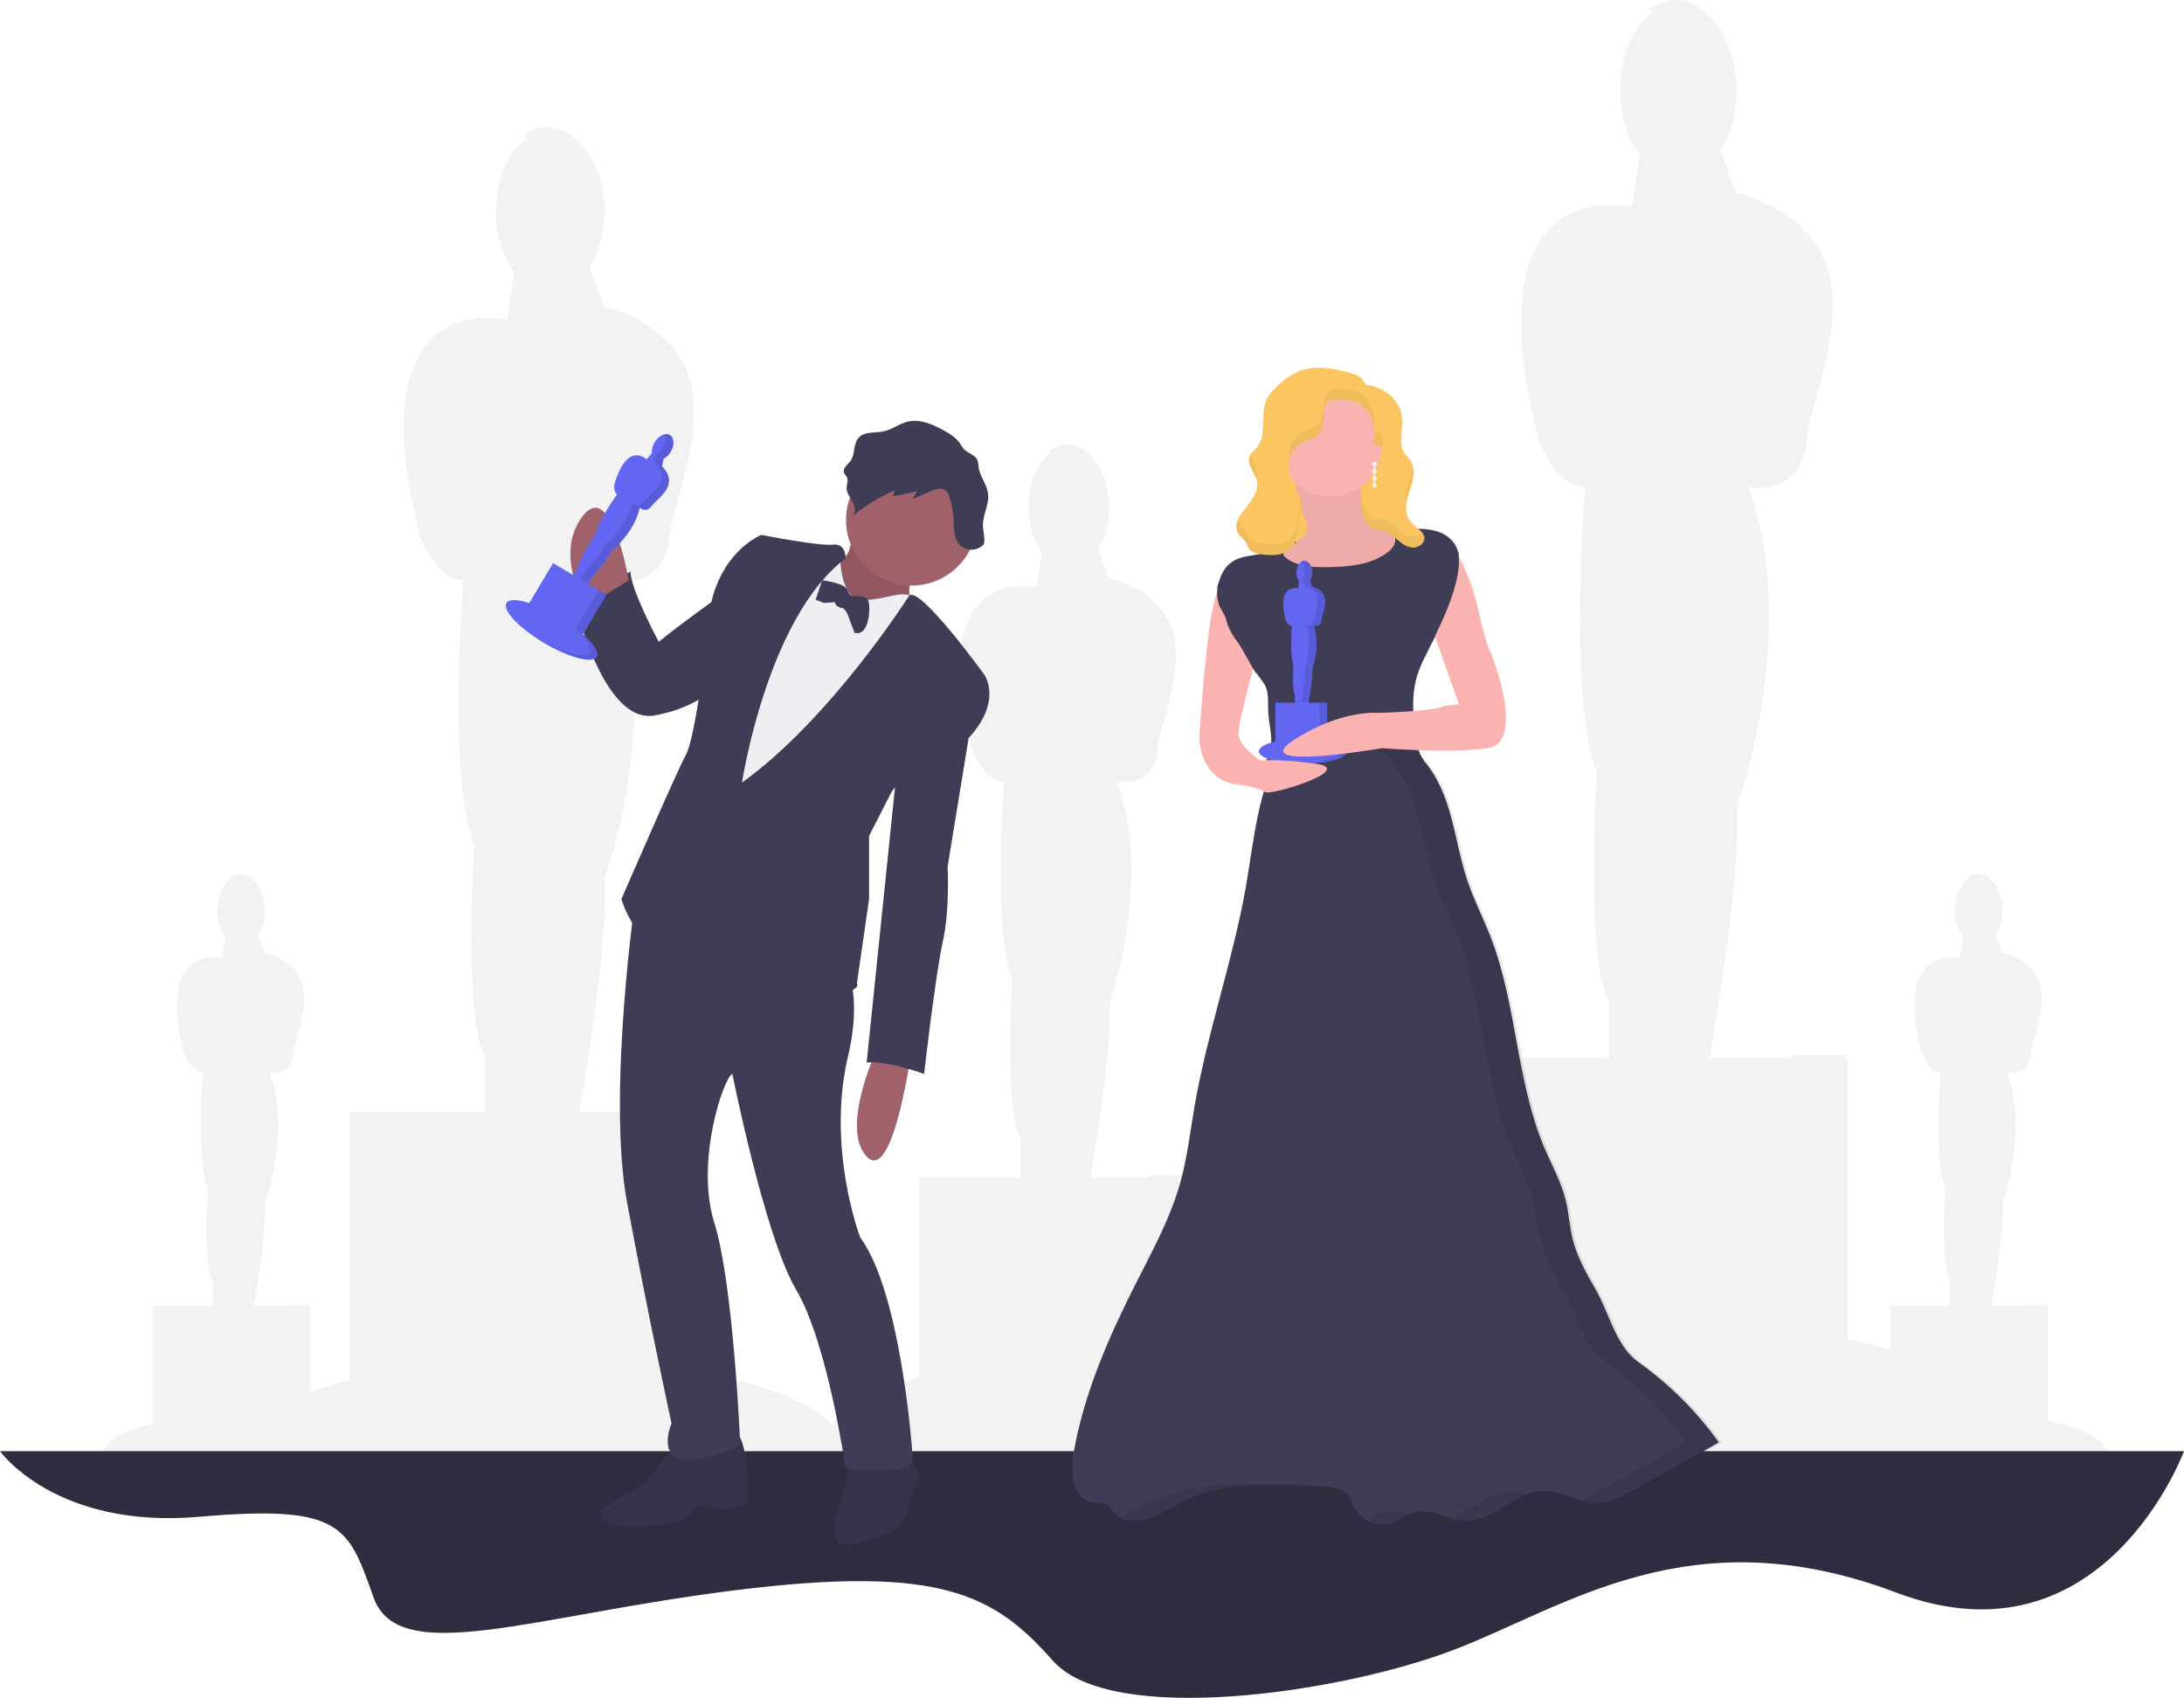
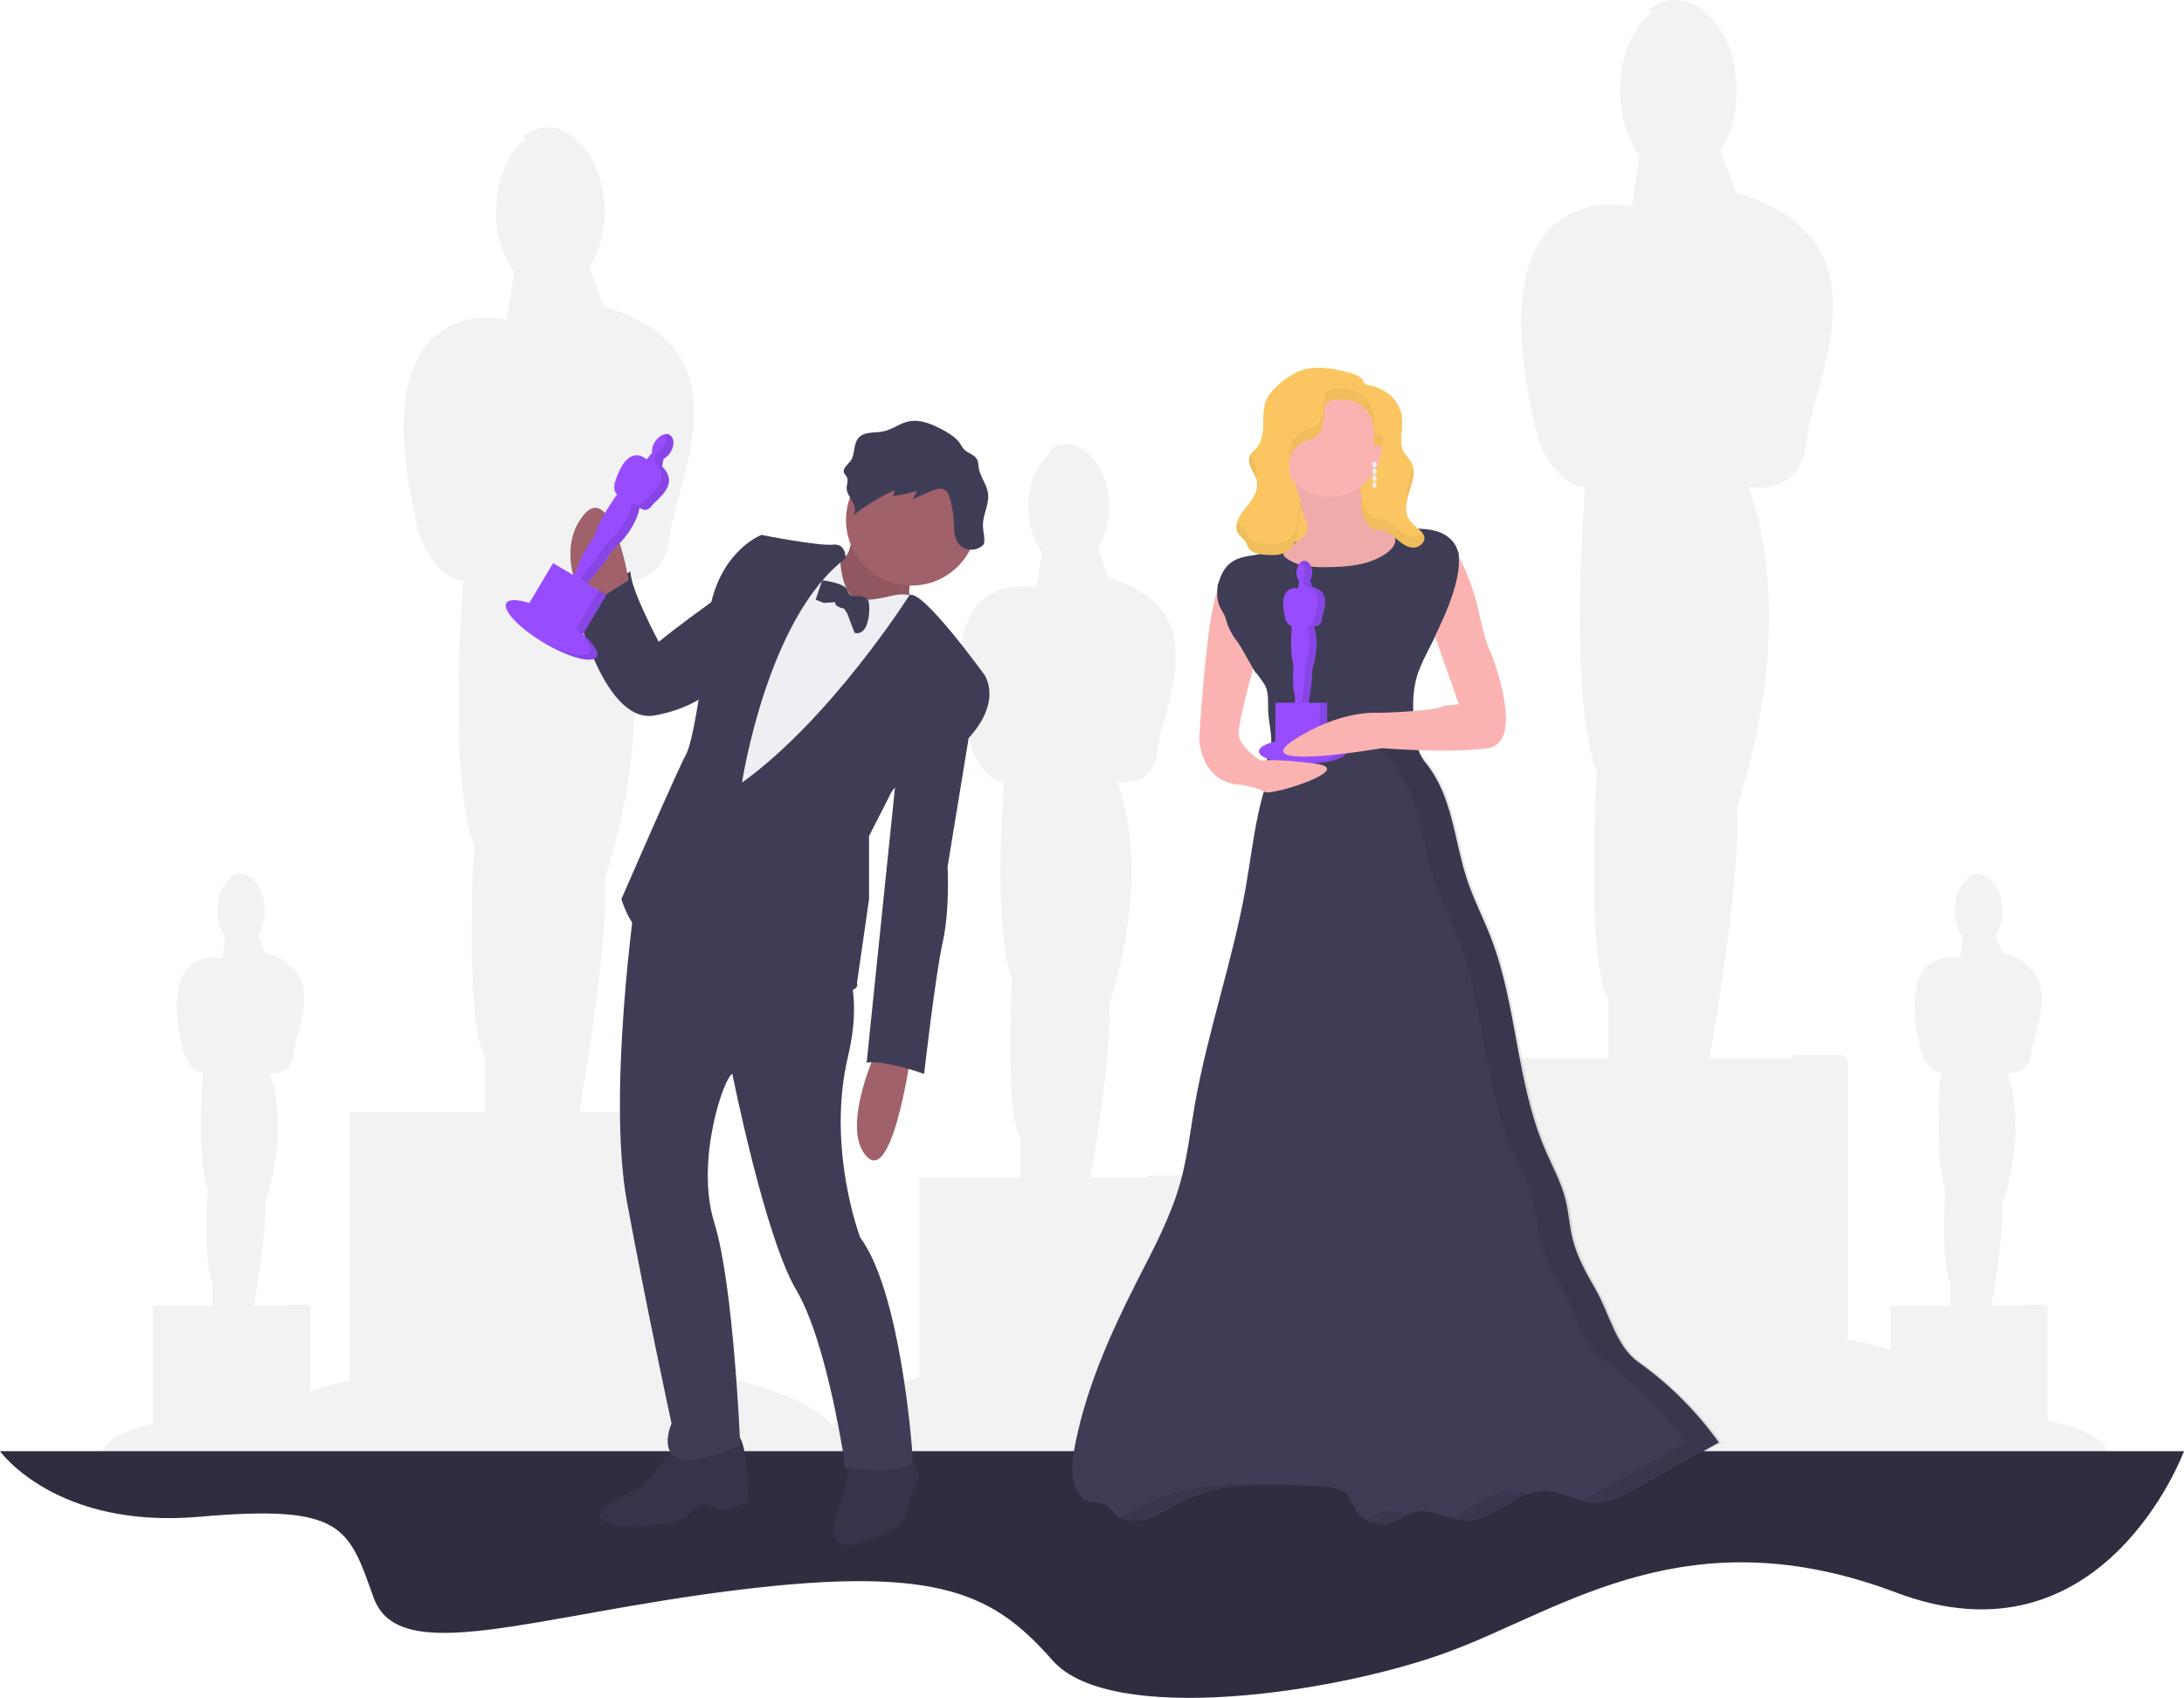
<svg xmlns="http://www.w3.org/2000/svg" data-name="Layer 1" width="1081" height="840.51" viewBox="0 0 1081 840.51">
  <path d="M1039.16,719.07C1029,708.26,1005.49,699,974,692.87V553.55h-1.44v-1.44h-26v1.44H905.71c3.66-21.08,15.87-94.58,13.41-124.1,0,0,31.74-86.57,5.77-158.72,0,0,26,5.77,28.86-23.09,2.33-23.3,29.08-74.78-1.64-104.4-7.21-7.56-17.93-13.81-33.41-18l-7.51-21c4.9-7.75,7.93-18.21,7.93-29.74,0-15.53-5.46-29.14-13.64-36.78-4.71-5-10.46-8-16.67-8a21.38,21.38,0,0,0-13,4.66c.54.41,1.06.85,1.58,1.31-9.49,7.09-16,21.78-16,38.76,0,12.85,3.75,24.36,9.68,32.29l-3.91,25.43S786.36,112,821,247.64c0,0,8.66,23.09,23.09,23.09,0,0-8.66,103.89,5.77,141.41,0,0-5.77,92.35,5.78,112.55v28.86H783.48v142.9c-36.94,8.46-60.61,21.45-60.61,36,0,25.51,72.36,46.18,161.62,46.18S1046.1,758,1046.1,732.48C1046.1,727.82,1043.66,723.32,1039.16,719.07Z" transform="translate(-59.5 -29.75)" fill="#f2f2f2" />
  <path d="M470.42,734.21c-9.43-10.06-31.33-18.67-60.68-24.38V580.18H408.4v-1.34H384.23v1.34h-38c3.41-19.61,14.77-88,12.48-115.48,0,0,29.54-80.57,5.37-147.71,0,0,24.17,5.37,26.86-21.48,2.17-21.68,27.06-69.59-1.53-97.15-6.71-7-16.68-12.85-31.08-16.73l-7-19.58c4.57-7.22,7.38-16.94,7.38-27.68,0-14.45-5.07-27.11-12.69-34.22-4.38-4.66-9.73-7.4-15.51-7.4a19.86,19.86,0,0,0-12.08,4.34c.5.38,1,.79,1.47,1.21-8.83,6.6-14.9,20.27-14.9,36.07,0,12,3.5,22.67,9,30l-3.64,23.66s-75.19-18.8-43,107.43c0,0,8.06,21.48,21.49,21.48,0,0-8.06,96.68,5.37,131.6,0,0-5.37,85.94,5.37,104.74v26.85H232.49v133c-34.37,7.87-56.4,20-56.4,33.53,0,23.73,67.34,43,150.4,43s150.39-19.24,150.39-43C476.88,742.35,474.61,738.16,470.42,734.21Z" transform="translate(-59.5 -29.75)" fill="#f2f2f2" />
  <path d="M691.69,727.44c-7-7.5-23.34-13.91-45.2-18.16V612.72h-1v-1h-18v1h-28.3c2.54-14.61,11-65.56,9.3-86,0,0,22-60,4-110,0,0,18,4,20-16,1.62-16.15,20.16-51.83-1.14-72.36-5-5.24-12.42-9.57-23.15-12.46L603,301.29a39,39,0,0,0,5.5-20.62c0-10.76-3.78-20.19-9.46-25.49-3.26-3.47-7.24-5.51-11.54-5.51a14.8,14.8,0,0,0-9,3.24c.38.28.74.58,1.1.9-6.58,4.91-11.1,15.09-11.1,26.86,0,8.91,2.61,16.89,6.72,22.38l-2.72,17.63s-56-14-32,80c0,0,6,16,16,16,0,0-6,72,4,98,0,0-4,64,4,78v20h-50v99c-25.6,5.86-42,14.87-42,25,0,17.68,50.15,32,112,32s112-14.33,112-32C696.5,733.5,694.81,730.38,691.69,727.44Z" transform="translate(-59.5 -29.75)" fill="#f2f2f2" />
  <path d="M1099.66,743.82c-4.14-4.42-13.75-8.2-26.63-10.71v-56.9h-.59v-.59h-10.61v.59h-16.68c1.5-8.61,6.49-38.64,5.48-50.69,0,0,13-35.37,2.36-64.84,0,0,10.61,2.36,11.79-9.43,1-9.51,11.88-30.54-.67-42.64-2.95-3.09-7.33-5.64-13.65-7.34l-3.07-8.6a22.9,22.9,0,0,0,3.24-12.15c0-6.34-2.23-11.9-5.57-15a9.35,9.35,0,0,0-6.81-3.25,8.74,8.74,0,0,0-5.3,1.91,7.81,7.81,0,0,1,.64.53c-3.87,2.89-6.53,8.89-6.53,15.83a22.28,22.28,0,0,0,4,13.19l-1.6,10.39s-33-8.25-18.86,47.15c0,0,3.54,9.43,9.43,9.43,0,0-3.53,42.44,2.36,57.76,0,0-2.36,37.73,2.36,46v11.79H995.23v58.37c-15.09,3.45-24.76,8.76-24.76,14.71,0,10.42,29.56,18.87,66,18.87s66-8.45,66-18.87C1102.5,747.39,1101.5,745.55,1099.66,743.82Z" transform="translate(-59.5 -29.75)" fill="#f2f2f2" />
  <path d="M239.66,743.82c-4.14-4.42-13.75-8.2-26.63-10.71v-56.9h-.59v-.59H201.83v.59H185.15c1.5-8.61,6.49-38.64,5.48-50.69,0,0,13-35.37,2.36-64.84,0,0,10.61,2.36,11.79-9.43.95-9.51,11.88-30.54-.67-42.64-3-3.09-7.33-5.64-13.65-7.34l-3.07-8.6a22.9,22.9,0,0,0,3.24-12.15c0-6.34-2.23-11.9-5.57-15a9.35,9.35,0,0,0-6.81-3.25,8.74,8.74,0,0,0-5.3,1.91,7.81,7.81,0,0,1,.64.53c-3.87,2.89-6.53,8.89-6.53,15.83A22.28,22.28,0,0,0,171,493.71l-1.6,10.39s-33-8.25-18.86,47.15c0,0,3.54,9.43,9.43,9.43,0,0-3.53,42.44,2.36,57.76,0,0-2.36,37.73,2.36,46v11.79H135.23v58.37c-15.09,3.45-24.76,8.76-24.76,14.71,0,10.42,29.56,18.87,66,18.87s66-8.45,66-18.87C242.5,747.39,241.5,745.55,239.66,743.82Z" transform="translate(-59.5 -29.75)" fill="#f2f2f2" />
  <path d="M59.5,748.13h1081s-40,108.72-142.47,70-163.71,7.5-219.95,28.74-168.71,37.5-197.45,5-55-47.49-156.21-35-167.47,38.74-180,3.75-15-46.24-86.23-40S59.5,748.13,59.5,748.13Z" transform="translate(-59.5 -29.75)" fill="#2f2e41" />
  <path d="M694.24,399.7c-12.14,20.64-14,45.48-18.09,69.06-6.42,36.54-19,71.78-25.34,108.34-2.21,12.79-3.64,25.76-7.15,38.25-4.82,17.16-13.42,33-21.49,48.85-13.74,27.08-26.21,55.24-31.34,85.17-1.6,9.33-.35,22,8.89,24,2.64.59,5.61.12,7.86,1.62,1.32.87,2.16,2.28,3.22,3.45,4.06,4.48,11.05,5,16.85,3.37s10.86-5.21,16.24-8c21.36-11,46.68-9.69,70.64-8.13,4.41.28,9.36.83,12.15,4.27,1.41,1.75,2,4,3.05,6,3.72,7.25,13.54,10.62,20.92,7.18,2.76-1.29,5.13-3.36,8-4.42,8.77-3.27,18,3.82,27.39,3.87,13.5.06,23.66-14.24,37.15-14.73,9.2-.33,17.61,5.94,26.81,6,6.9,0,13.26-3.48,19.26-6.87l41-23.16a170.64,170.64,0,0,0-39.73-39.68c-11.29-8-14.34-24-21.23-36-4.55-7.94-9.15-16-11.37-24.87-1.6-6.4-1.92-13.06-3.5-19.47-2.19-8.84-6.7-16.89-10.28-25.26-14.2-33.16-13.72-71-26.73-104.65-3.66-9.48-8.37-18.55-11.62-28.18-4.28-12.68-5.95-26.12-10.27-38.78s-12-25.09-24.25-30.54a48.75,48.75,0,0,0-16.72-3.63C720.25,391.84,707.52,394.3,694.24,399.7Z" transform="translate(-59.5 -29.75)" fill="#3f3d56" />
  <rect x="631.06" y="201.78" width="57.04" height="76.06" fill="#fbc661" />
  <path d="M746.06,290.53c-2.9-.45-5.86,0-8.79,0-7.21-.09-9.26,8.62-16.45,9.33-8.77.86-20.93-4.69-28.26.21a28.39,28.39,0,0,1-4.24,2.44c-6,2.64-13.33,1.66-18.82,5.25S662,318.44,662,325a17.38,17.38,0,0,0,1,6.91c.77,1.87,2.05,3.49,2.82,5.36.54,1.32.82,2.73,1.27,4.09a33.48,33.48,0,0,0,5,8.64l12.7,17.67c3.33,4.64,2,10.38,2.54,16.07.4,4.37,1.42,8.69,1.41,13.07s-1.21,9-4.48,12q11.28-.69,22.49-2.07c6.16-.76,12.3-1.67,18.49-2.11,13-.92,26.06.27,39,1.46-2.14-2.66-3.11-6.37-3.64-9.74-1.76-11.18-2.87-22.89.81-33.59a79.28,79.28,0,0,1,4.15-9.34l3.95-7.95c5.59-11.24,10.81-22.76,12-35.26a19,19,0,0,0-1.11-9.5c-1.73-3.87-5.47-6.59-9.5-7.91a33.39,33.39,0,0,0-12.6-1.1C754.36,291.89,750,291.13,746.06,290.53Z" transform="translate(-59.5 -29.75)" fill="#3f3d56" />
  <path d="M705,285.27c.91,2.38,2,4.93,1.29,7.39-1.32,4.88-8.06,5.87-11,10a2.13,2.13,0,0,0-.45,2.11,2.32,2.32,0,0,0,.54.63c5.49,4.78,13.43,5.19,20.71,5.11,10.61-.1,21.94-1,30.35-7.43,2.35-1.8,4.56-4.8,3.36-7.51-.93-2.07-3.38-2.85-5.41-3.87-4.55-2.29-7.81-6.65-9.61-11.42s-2.26-9.92-2.34-15a4.25,4.25,0,0,0-.54-2.5c-.7-1-2-1.15-3.23-1.23a96.57,96.57,0,0,0-20.53.82c-1.92.28-5.58.54-6.93,2.11s-.57,3.43-.31,5.14A76.79,76.79,0,0,0,705,285.27Z" transform="translate(-59.5 -29.75)" fill="#fbb3b2" />
  <path d="M705,285.27c.91,2.38,2,4.93,1.29,7.39-1.32,4.88-8.06,5.87-11,10a2.13,2.13,0,0,0-.45,2.11,2.32,2.32,0,0,0,.54.63c5.49,4.78,13.43,5.19,20.71,5.11,10.61-.1,21.94-1,30.35-7.43,2.35-1.8,4.56-4.8,3.36-7.51-.93-2.07-3.38-2.85-5.41-3.87-4.55-2.29-7.81-6.65-9.61-11.42s-2.26-9.92-2.34-15a4.25,4.25,0,0,0-.54-2.5c-.7-1-2-1.15-3.23-1.23a96.57,96.57,0,0,0-20.53.82c-1.92.28-5.58.54-6.93,2.11s-.57,3.43-.31,5.14A76.79,76.79,0,0,0,705,285.27Z" transform="translate(-59.5 -29.75)" opacity="0.05" />
  <circle cx="658.41" cy="220.21" r="25.61" fill="#fbb3b2" />
  <path d="M742.33,778.75a35.36,35.36,0,0,0-5.79,3.22,16.45,16.45,0,0,0,15.28,1.2c1.94-.91,3.68-2.2,5.54-3.25C752.24,778.32,747.21,776.93,742.33,778.75Z" transform="translate(-59.5 -29.75)" opacity="0.1" />
  <path d="M627.59,773.86c-4.33,2.22-8.46,4.93-12.93,6.78,4.06,2.42,9.49,2.53,14.16,1.18,5.8-1.69,10.86-5.21,16.23-8,11.72-6,24.64-8.35,37.86-9C663.75,764.18,644.44,765.2,627.59,773.86Z" transform="translate(-59.5 -29.75)" opacity="0.1" />
  <path d="M871.68,704.13c-11.29-8-14.33-24-21.23-36-4.55-7.94-9.15-16-11.37-24.87-1.6-6.4-1.92-13.06-3.5-19.47-2.18-8.84-6.69-16.89-10.27-25.26-14.2-33.16-13.73-71-26.73-104.65-3.67-9.48-8.38-18.55-11.63-28.18-4.27-12.68-6-26.12-10.27-38.78s-12-25.09-24.25-30.54c-5.23-2.34-11-3.25-16.72-3.63a87,87,0,0,0-14.48.25A44.88,44.88,0,0,1,735,396.4c12.22,5.45,19.93,17.88,24.25,30.54s6,26.1,10.27,38.78c3.25,9.63,8,18.7,11.62,28.18,13,33.65,12.53,71.49,26.73,104.65,3.59,8.37,8.1,16.42,10.28,25.26,1.58,6.41,1.9,13.07,3.5,19.47,2.22,8.87,6.82,16.93,11.37,24.87,6.89,12,9.94,27.94,21.23,36A170.64,170.64,0,0,1,894,743.81l-41,23.16a70.8,70.8,0,0,1-10.75,5.26,30.3,30.3,0,0,0,9,1.61c6.89,0,13.25-3.48,19.25-6.87l41-23.16A170.45,170.45,0,0,0,871.68,704.13Z" transform="translate(-59.5 -29.75)" opacity="0.1" />
  <path d="M806.87,767.89c-10.57.38-19.1,9.25-28.8,13a32.66,32.66,0,0,0,9.11,1.69c10.86,0,19.56-9.19,29.57-13.06A29.38,29.38,0,0,0,806.87,767.89Z" transform="translate(-59.5 -29.75)" opacity="0.1" />
-   <path d="M716.36,396.51V377.62h-9.17c.49-2.83,2.13-12.72,1.8-16.69,0,0,4.27-11.64.78-21.34a3.14,3.14,0,0,0,3.88-3.1c.38-3.88,5.82-13.58-4.66-16.3l-1.07-3a7.52,7.52,0,0,0,1.07-4c0-3.21-1.74-5.82-3.88-5.82s-3.88,2.61-3.88,5.82a7.34,7.34,0,0,0,1.3,4.35L702,321s-10.86-2.72-6.2,15.52c0,0,1.16,3.1,3.1,3.1,0,0-1.16,14,.78,19,0,0-.78,12.41.77,15.13v3.88h-9.7v19.21c-5,1.14-8.15,2.89-8.15,4.85,0,3.43,9.73,6.21,21.73,6.21s21.73-2.78,21.73-6.21C726.06,399.52,722.21,397.62,716.36,396.51Z" transform="translate(-59.5 -29.75)" fill="#6366f1" />
+   <path d="M716.36,396.51V377.62h-9.17c.49-2.83,2.13-12.72,1.8-16.69,0,0,4.27-11.64.78-21.34a3.14,3.14,0,0,0,3.88-3.1c.38-3.88,5.82-13.58-4.66-16.3l-1.07-3a7.52,7.52,0,0,0,1.07-4c0-3.21-1.74-5.82-3.88-5.82s-3.88,2.61-3.88,5.82a7.34,7.34,0,0,0,1.3,4.35L702,321s-10.86-2.72-6.2,15.52c0,0,1.16,3.1,3.1,3.1,0,0-1.16,14,.78,19,0,0-.78,12.41.77,15.13v3.88h-9.7v19.21c-5,1.14-8.15,2.89-8.15,4.85,0,3.43,9.73,6.21,21.73,6.21s21.73-2.78,21.73-6.21C726.06,399.52,722.21,397.62,716.36,396.51Z" transform="translate(-59.5 -29.75)" fill="#974dff" />
  <path d="M705.3,313a7.55,7.55,0,0,1-1.06,4l1.06,3c10.48,2.71,5.05,12.41,4.66,16.29a3.15,3.15,0,0,1-3.88,3.11c3.49,9.7-.78,21.34-.78,21.34.33,4-1.31,13.85-1.8,16.69H707c.49-2.84,2.14-12.72,1.81-16.69,0,0,4.26-11.64.77-21.34a3.15,3.15,0,0,0,3.88-3.11c.39-3.88,5.82-13.58-4.65-16.29l-1.07-3a7.55,7.55,0,0,0,1.07-4c0-3.21-1.74-5.82-3.88-5.82a2.87,2.87,0,0,0-1.75.63A6.57,6.57,0,0,1,705.3,313Z" transform="translate(-59.5 -29.75)" opacity="0.1" />
  <path d="M716.17,396.31V377.43h-3.49v18.88c5.84,1.12,9.7,3,9.7,5.17,0,3.27-8.8,5.94-20,6.19l1.75,0c12,0,21.73-2.78,21.73-6.21C725.87,399.33,722,397.43,716.17,396.31Z" transform="translate(-59.5 -29.75)" opacity="0.1" />
  <path d="M726.54,214c-8-2-16.6-3.53-24.22-.46a34.63,34.63,0,0,0-9.52,6.27c-2.59,2.25-5.11,4.74-6.49,7.89-1.65,3.8-1.46,8.1-1.56,12.24s-.65,8.58-3.4,11.67c-1.07,1.2-2.46,2.18-3.15,3.64-1,2-.34,4.47.64,6.5s2.29,3.95,2.74,6.17c.61,3.07-.58,6.25-2.27,8.89s-3.89,4.92-5.64,7.53-3.11,6.35-1.52,9.22c1,1.85,3.06,3,4.1,4.82.5.87.75,1.88,1.28,2.73,1.47,2.33,4.56,2.9,7.29,3.18,4.37.46,9.24.6,12.63-2.2,2.33-1.92,3.51-4.91,4.08-7.88s.59-6,1.12-9c.38-2.14,1-4.28.82-6.44-.25-2.88-1.92-5.41-3.23-8A21.86,21.86,0,0,1,697.58,259c.39-4.06,2.53-8.07,6.11-10,2.52-1.39,5.63-1.74,7.77-3.66,3.39-3,2.88-8.32,3.49-12.81a6.11,6.11,0,0,1,.95-2.81c1.06-1.44,3-1.83,4.8-2,4.19-.36,8.64.09,12.15,2.42a15.71,15.71,0,0,1,6.3,9.68,27.72,27.72,0,0,1-.21,11.75c.14-1.69,2.74-2.15,3.94-1s1.26,3.13.92,4.79c-1.4,7-7.74,12-9.87,18.8a17,17,0,0,0,3.66,16.3,4.63,4.63,0,0,0,2,1.42,8.56,8.56,0,0,0,2.43.12c3.19,0,5.93,2.19,8.36,4.27s5,4.31,8.24,4.56,6.73-2.67,5.77-5.72a6.18,6.18,0,0,0-1.63-2.38c-2-2.06-4.62-3.68-6-6.2-2.41-4.23-.94-9.52.58-14.15s3-9.93.53-14.14c-1.16-2-3.1-3.5-4-5.62a10.58,10.58,0,0,1-.77-3.86c-.21-4.84,1-9.77,0-14.49a17.7,17.7,0,0,0-8.33-10.88,24.07,24.07,0,0,0-6.68-2.79c-.91-.23-2.29-.18-2.93-.86s-.86-1.89-1.67-2.65C731.53,215.41,728.93,214.59,726.54,214Z" transform="translate(-59.5 -29.75)" fill="#fbc661" />
  <path d="M742.88,245.19a2.7,2.7,0,0,0-3.19-.26,32.78,32.78,0,0,1-.69,6.32c.44-1.41,2.76-1.73,3.88-.63a3.38,3.38,0,0,1,.57.75,13.46,13.46,0,0,0,.35-1.39C744.14,248.32,744.09,246.38,742.88,245.19Z" transform="translate(-59.5 -29.75)" opacity="0.05" />
  <path d="M753,243.38a11.69,11.69,0,0,0,.09,1.19,49.33,49.33,0,0,0,.19-8.23A63.74,63.74,0,0,0,753,243.38Z" transform="translate(-59.5 -29.75)" opacity="0.05" />
  <path d="M739,251.25a1.91,1.91,0,0,0-.06.33Z" transform="translate(-59.5 -29.75)" opacity="0.05" />
  <path d="M755.67,278.46a42.46,42.46,0,0,1,1.6-6c1.21-3.66,2.37-7.75,1.58-11.39a39.89,39.89,0,0,1-1.58,6C756.06,270.69,754.88,274.8,755.67,278.46Z" transform="translate(-59.5 -29.75)" opacity="0.05" />
  <path d="M739.15,239.83a21.71,21.71,0,0,1,.4,2.37,24.32,24.32,0,0,0-.4-7.8,15.7,15.7,0,0,0-6.3-9.69c-3.51-2.32-8-2.78-12.15-2.42-1.78.16-3.74.55-4.8,2a6.07,6.07,0,0,0-.95,2.8c-.61,4.5-.1,9.79-3.49,12.81-2.14,1.93-5.25,2.28-7.77,3.67-3.58,2-5.72,6-6.11,10a17.43,17.43,0,0,0,.16,4.33,12.53,12.53,0,0,1,6-8.94c2.52-1.39,5.63-1.74,7.77-3.66,3.39-3,2.88-8.32,3.49-12.81a6.11,6.11,0,0,1,.95-2.81c1.06-1.44,3-1.83,4.8-2,4.19-.36,8.64.09,12.15,2.42A15.71,15.71,0,0,1,739.15,239.83Z" transform="translate(-59.5 -29.75)" opacity="0.05" />
  <path d="M763.38,293.48a6.07,6.07,0,0,1-4.78,2c-3.19-.25-5.82-2.48-8.24-4.56s-5.17-4.23-8.36-4.27a8.94,8.94,0,0,1-2.43-.12,4.72,4.72,0,0,1-2-1.42,16.76,16.76,0,0,1-4.18-8.71,17,17,0,0,0,4.18,14.14,4.63,4.63,0,0,0,2,1.42,8.56,8.56,0,0,0,2.43.12c3.19,0,5.93,2.19,8.36,4.27s5,4.31,8.24,4.56,6.73-2.67,5.77-5.72A4.94,4.94,0,0,0,763.38,293.48Z" transform="translate(-59.5 -29.75)" opacity="0.05" />
  <path d="M681.34,267a9.69,9.69,0,0,0,.24-4.51c-.45-2.21-1.77-4.13-2.74-6.16q-.3-.62-.54-1.26c0,.06-.07.12-.1.19-1,2-.34,4.47.64,6.5A41.8,41.8,0,0,1,681.34,267Z" transform="translate(-59.5 -29.75)" opacity="0.05" />
  <path d="M703.18,277.14c-.17.89-.37,1.77-.53,2.66-.53,3-.56,6-1.12,9s-1.75,6-4.08,7.88c-3.39,2.79-8.26,2.66-12.63,2.2-2.73-.28-5.82-.86-7.29-3.18-.53-.86-.78-1.86-1.28-2.74-1-1.84-3.07-3-4.1-4.82-.07-.12-.13-.26-.19-.39a7.12,7.12,0,0,0,.19,5.83c1,1.85,3.06,3,4.1,4.82.5.87.75,1.88,1.28,2.73,1.47,2.33,4.56,2.9,7.29,3.18,4.37.46,9.24.6,12.63-2.2,2.33-1.92,3.51-4.91,4.08-7.88s.59-6,1.12-9c.38-2.14,1-4.28.82-6.44A10,10,0,0,0,703.18,277.14Z" transform="translate(-59.5 -29.75)" opacity="0.05" />
  <path d="M665.92,315.14s-5,2.72-8.15,27.94-4.66,52-4.66,52,0,22.51,21.34,23.28c0,0,8.54,1.56,11.26,3.5s45.4-11.26,25.22-14-27.55-1.56-27.55-1.56-10.87-7-10.87-13.58S683.38,347,683.38,347Z" transform="translate(-59.5 -29.75)" fill="#fbb3b2" />
  <path d="M665.84,334.92c.54,1.32.82,2.73,1.27,4.09a33.31,33.31,0,0,0,5,8.64c2.54,3.54,6.62,11.88,9.15,15.42a59.14,59.14,0,0,1,6.6-14.75l-21.92-35.5s-1.72.92-3.77,6.7c-.11,1.05-.17,2.1-.18,3.13a17.38,17.38,0,0,0,1,6.91C663.79,331.43,665.07,333.05,665.84,334.92Z" transform="translate(-59.5 -29.75)" fill="#3f3d56" />
  <path d="M741,263a1.16,1.16,0,0,0-.77-1.09v-1.31a1.15,1.15,0,0,0,.77-1.09,1.17,1.17,0,1,0-1.55,1.09v1.31a1.16,1.16,0,0,0,0,2.19v1.3a1.16,1.16,0,0,0,0,2.19v1.31a1.16,1.16,0,1,0,.78,0v-1.31a1.16,1.16,0,0,0,0-2.19v-1.3A1.16,1.16,0,0,0,741,263Z" transform="translate(-59.5 -29.75)" fill="#eeeff3" />
  <path d="M778.45,299.62a108.49,108.49,0,0,1,12.8,32.21c3.88,18.24,6.6,22.12,6.6,22.12s17.08,43.46-1.94,46.18-52.38,0-52.38,0-67.52,11.64-43.85-3.88S742,382.66,742,382.66s28.33-.77,32.21-3.49l7.37-.77-17.46-49.67Z" transform="translate(-59.5 -29.75)" fill="#fbb3b2" />
  <path d="M760.41,328.14l8.14,19c5.5-11.09,11.83-24.68,13-37a48.83,48.83,0,0,0-.15-6.84,19.75,19.75,0,0,0-3.49-5.05Z" transform="translate(-59.5 -29.75)" fill="#3f3d56" />
  <path d="M494.47,547s-19.63,40.86-6,55.28,22.84-56.88,22.84-56.88Z" transform="translate(-59.5 -29.75)" fill="#a0616a" />
  <path d="M399.52,738.08l-22,27.64s-44.47,17.63-3.61,20c0,0,20-1.6,24-4.41s6.41-8.41,14.42-5.2,17.23-3.21,17.23-3.21,1.2-31.25-6.81-34.85S399.52,738.08,399.52,738.08Z" transform="translate(-59.5 -29.75)" fill="#36344a" />
  <path d="M481.65,748.09l-5.21,22.84s-11.62,27.24,5.21,23.23,25.24-8.41,26.84-16.42,6-16.83,6-16.83-4.81-12.42-9.21-12.82S481.65,748.09,481.65,748.09Z" transform="translate(-59.5 -29.75)" fill="#36344a" />
  <path d="M374.28,472.06s-14.42,99-4.4,153,22,109.37,22,109.37-14,32,34,10.82c0,0-3.2-79.33-12.82-110.17S418,562.6,422,561.4c0,0,16,80.53,31.65,107S478,756.51,478,756.51s33.66,4.4,33.26-4.41-6.41-83.33-26-109.77c0,0-16.83-44.07-6-89.74s-11.62-61.3-11.62-61.3L432,449.23l-35.65-8Z" transform="translate(-59.5 -29.75)" fill="#3f3d56" />
  <path d="M480,301.5a11.35,11.35,0,0,1-1.79,3.62,10.36,10.36,0,0,1-2.92,2.19,56,56,0,0,1-11.11,4.77c-1,2,.62,4.25,2.16,5.87l4.52,4.78c2.64,2.78,5.28,5.56,8.13,8.12a70.76,70.76,0,0,0,18.53,12c3.54,1.57,8.11,2.69,10.95.06s2.13-7.25,3.85-10.68a1.93,1.93,0,0,0-.33-3.06c-2.32-2.29-2.79-5.91-2.3-9.13s1.8-6.26,2.55-9.43.89-6.71-.8-9.5a13.14,13.14,0,0,0-3.78-3.72,35,35,0,0,0-10.82-5.16c-2-.55-4-.92-6-1.51-1.24-.38-4.6-2.7-5.66-2.51C483,288.57,480.77,299.17,480,301.5Z" transform="translate(-59.5 -29.75)" fill="#a0616a" />
  <path d="M480,301.5a11.35,11.35,0,0,1-1.79,3.62,10.36,10.36,0,0,1-2.92,2.19,56,56,0,0,1-11.11,4.77c-1,2,.62,4.25,2.16,5.87l4.52,4.78c2.64,2.78,5.28,5.56,8.13,8.12a70.76,70.76,0,0,0,18.53,12c3.54,1.57,8.11,2.69,10.95.06s2.13-7.25,3.85-10.68a1.93,1.93,0,0,0-.33-3.06c-2.32-2.29-2.79-5.91-2.3-9.13s1.8-6.26,2.55-9.43.89-6.71-.8-9.5a13.14,13.14,0,0,0-3.78-3.72,35,35,0,0,0-10.82-5.16c-2-.55-4-.92-6-1.51-1.24-.38-4.6-2.7-5.66-2.51C483,288.57,480.77,299.17,480,301.5Z" transform="translate(-59.5 -29.75)" opacity="0.1" />
  <path d="M475.51,308.69c-.05-.79-.14-1.71-.81-2.14a2.25,2.25,0,0,0-1.28-.27c-9.46,0-17.13,7.44-23.08,14.78-12.54,15.45-22.43,32.89-31,50.86-5.27,11.07-10.16,23.52-6.77,35.31a36.25,36.25,0,0,0,4.73,9.83,53.81,53.81,0,0,0,10.24,11.53,11.49,11.49,0,0,0,5.32,2.9c3,.48,5.85-1.17,8.41-2.76q7.71-4.8,15.35-9.7c8.27-5.3,16.54-10.69,23.83-17.27s13.62-14.44,17.21-23.58c1.53-3.88,2.55-8,4.27-11.76,2.62-5.79,6.85-10.9,8.35-17.08.71-2.95.77-6,1.53-8.95.6-2.35,1.64-4.57,2.14-6.94s.38-5-1.13-6.94c-2.54-3.22-7.48-2.74-11.5-1.91-5.24,1.08-14.58,3.74-19.57.57C477.48,322.44,475.81,313.33,475.51,308.69Z" transform="translate(-59.5 -29.75)" fill="#eeeff3" />
  <path d="M472.84,327.84l-5.61.4-4-1.61,3.21-9.61s11.3,1.28,12.46,4.84c0,0,.84,2.45,2.2,2.81s7-.44,8.17,2.36.8,18-6.81,16l-3.6-9.62-1.61-2.4S472.44,330.24,472.84,327.84Z" transform="translate(-59.5 -29.75)" fill="#3f3d56" />
  <path d="M426.76,417.18s12.42-81.73,51.28-111c0,0,.4-7.61-6.41-6.81s-35.25-4.81-35.25-4.81l-26.84,52.09s-6,48.47-10.42,56.48-32.05,71.72-32.05,71.72,15.63,52.48,38.86-18c0,0-18,57.29,32.85,62.9s44.87-3.21,44.87-3.21l6-41.66V443.62l11.22-22,45.67-58.09s-31-42.92-36.92-39.09C509.63,324.4,471.23,385.13,426.76,417.18Z" transform="translate(-59.5 -29.75)" fill="#3f3d56" />
  <path d="M442.39,297.79l-6-3.21s-18.43,6.81-24.84,33.26c0,0-15.62,11.21-26,19.63,0,0-14-26-14-34.86,0,0-23.24,15.63-28.45,11.62,0,0,14,64.5,40.47,59.69S420,363.49,420,363.49Z" transform="translate(-59.5 -29.75)" fill="#3f3d56" />
  <path d="M531.33,365.9l15.22-2.41s9.62,12.82-7.61,31.65l-10.42,63.7s1.2,21.23-2.4,37.26-9.22,65.3-9.22,65.3-18.42-6.81-28.44-5.61L503.68,408Z" transform="translate(-59.5 -29.75)" fill="#3f3d56" />
  <path d="M370.68,317s-8.42-50.48-22.84-31.65,1.6,44.87,1.6,44.87Z" transform="translate(-59.5 -29.75)" fill="#a0616a" />
  <circle cx="451.2" cy="257.43" r="32.45" fill="#a0616a" />
  <path d="M536.64,252.17a22.92,22.92,0,0,1-2-2.93c-1.95-2.86-5-4.73-8-6.41-5.49-3-11.75-5.82-17.86-4.36-4.23,1-7.82,4-12.08,4.86s-9.32-.09-12.19,3.11-1.6,8.24-4.07,11.55c-1.37,1.83-3.91,3.51-3.22,5.69.29.92,1.14,1.57,1.53,2.46.69,1.56-.16,3.35-.2,5.06-.05,2.53,1.68,4.7,2.9,6.92s1.88,5.32,0,7.06a98,98,0,0,1,20.76-12.73,6.14,6.14,0,0,1-.78,2.93,96.62,96.62,0,0,0,11.91-2.53l-2.06,3.95,8.84-3.86c2.39-1.05,5.39-2,7.43-.4a6.72,6.72,0,0,1,1.9,3.31A43.94,43.94,0,0,1,531.51,287c.22,4.28,0,9,2.77,12.27a8.33,8.33,0,0,0,12.17-.08c.78-3-.39-6.1-.45-9.18-.09-4.49,2.17-8.71,2.58-13.18.53-5.65-2.81-9-4.33-14-.59-1.92-.23-4.19-1.36-6C541.43,254.59,538.45,254.09,536.64,252.17Z" transform="translate(-59.5 -29.75)" fill="#3f3d56" />
-   <path d="M348.05,343.69l11.57-19.43-9.44-5.62c2.24-2.62,10-11.78,12.07-16.06,0,0,11.52-9.36,13.87-21.48,0,0,3.12,2.94,5.9-.82s14.3-10.4,5.19-19.61l.73-3.73a9,9,0,0,0,3.55-3.46c2-3.31,1.77-7-.43-8.36s-5.59.3-7.56,3.61a8.81,8.81,0,0,0-1.32,5.26l-2.63,3.2s-9.52-9.45-15.9,12.16c0,0-.7,3.91,1.3,5.1,0,0-9.76,13.65-10.85,20,0,0-8.4,12.3-8.47,16l-2.38,4-10-5.94-11.76,19.77c-5.81-1.87-10.15-2-11.35,0-2.1,3.53,6.2,12.35,18.55,19.7s24.05,10.44,26.15,6.92C356.19,352.73,353.38,348.41,348.05,343.69Z" transform="translate(-59.5 -29.75)" fill="#6366f1" />
+   <path d="M348.05,343.69l11.57-19.43-9.44-5.62c2.24-2.62,10-11.78,12.07-16.06,0,0,11.52-9.36,13.87-21.48,0,0,3.12,2.94,5.9-.82s14.3-10.4,5.19-19.61l.73-3.73a9,9,0,0,0,3.55-3.46c2-3.31,1.77-7-.43-8.36s-5.59.3-7.56,3.61a8.81,8.81,0,0,0-1.32,5.26l-2.63,3.2s-9.52-9.45-15.9,12.16c0,0-.7,3.91,1.3,5.1,0,0-9.76,13.65-10.85,20,0,0-8.4,12.3-8.47,16l-2.38,4-10-5.94-11.76,19.77c-5.81-1.87-10.15-2-11.35,0-2.1,3.53,6.2,12.35,18.55,19.7s24.05,10.44,26.15,6.92C356.19,352.73,353.38,348.41,348.05,343.69Z" transform="translate(-59.5 -29.75)" fill="#974dff" />
  <path d="M387.81,251a9.08,9.08,0,0,1-3.54,3.47l-.74,3.72c9.12,9.21-2.41,15.86-5.19,19.62a3.76,3.76,0,0,1-5.89.81c-2.35,12.12-13.87,21.48-13.87,21.48-2.09,4.29-9.83,13.45-12.07,16.06l3.59,2.14c2.24-2.61,10-11.78,12.07-16.06,0,0,11.52-9.36,13.87-21.48,0,0,3.12,2.94,5.9-.82s14.3-10.4,5.19-19.61l.73-3.73a9,9,0,0,0,3.54-3.46c2-3.3,1.78-7-.42-8.36a3.48,3.48,0,0,0-2.18-.43A7.86,7.86,0,0,1,387.81,251Z" transform="translate(-59.5 -29.75)" opacity="0.1" />
  <path d="M348,343.37l11.57-19.43L356,321.8l-11.57,19.43c5.33,4.73,8.13,9,6.81,11.26-2,3.35-12.69.71-24.35-5.87.59.36,1.18.73,1.79,1.09,12.34,7.35,24.05,10.45,26.15,6.92C356.1,352.41,353.3,348.09,348,343.37Z" transform="translate(-59.5 -29.75)" opacity="0.1" />
</svg>
